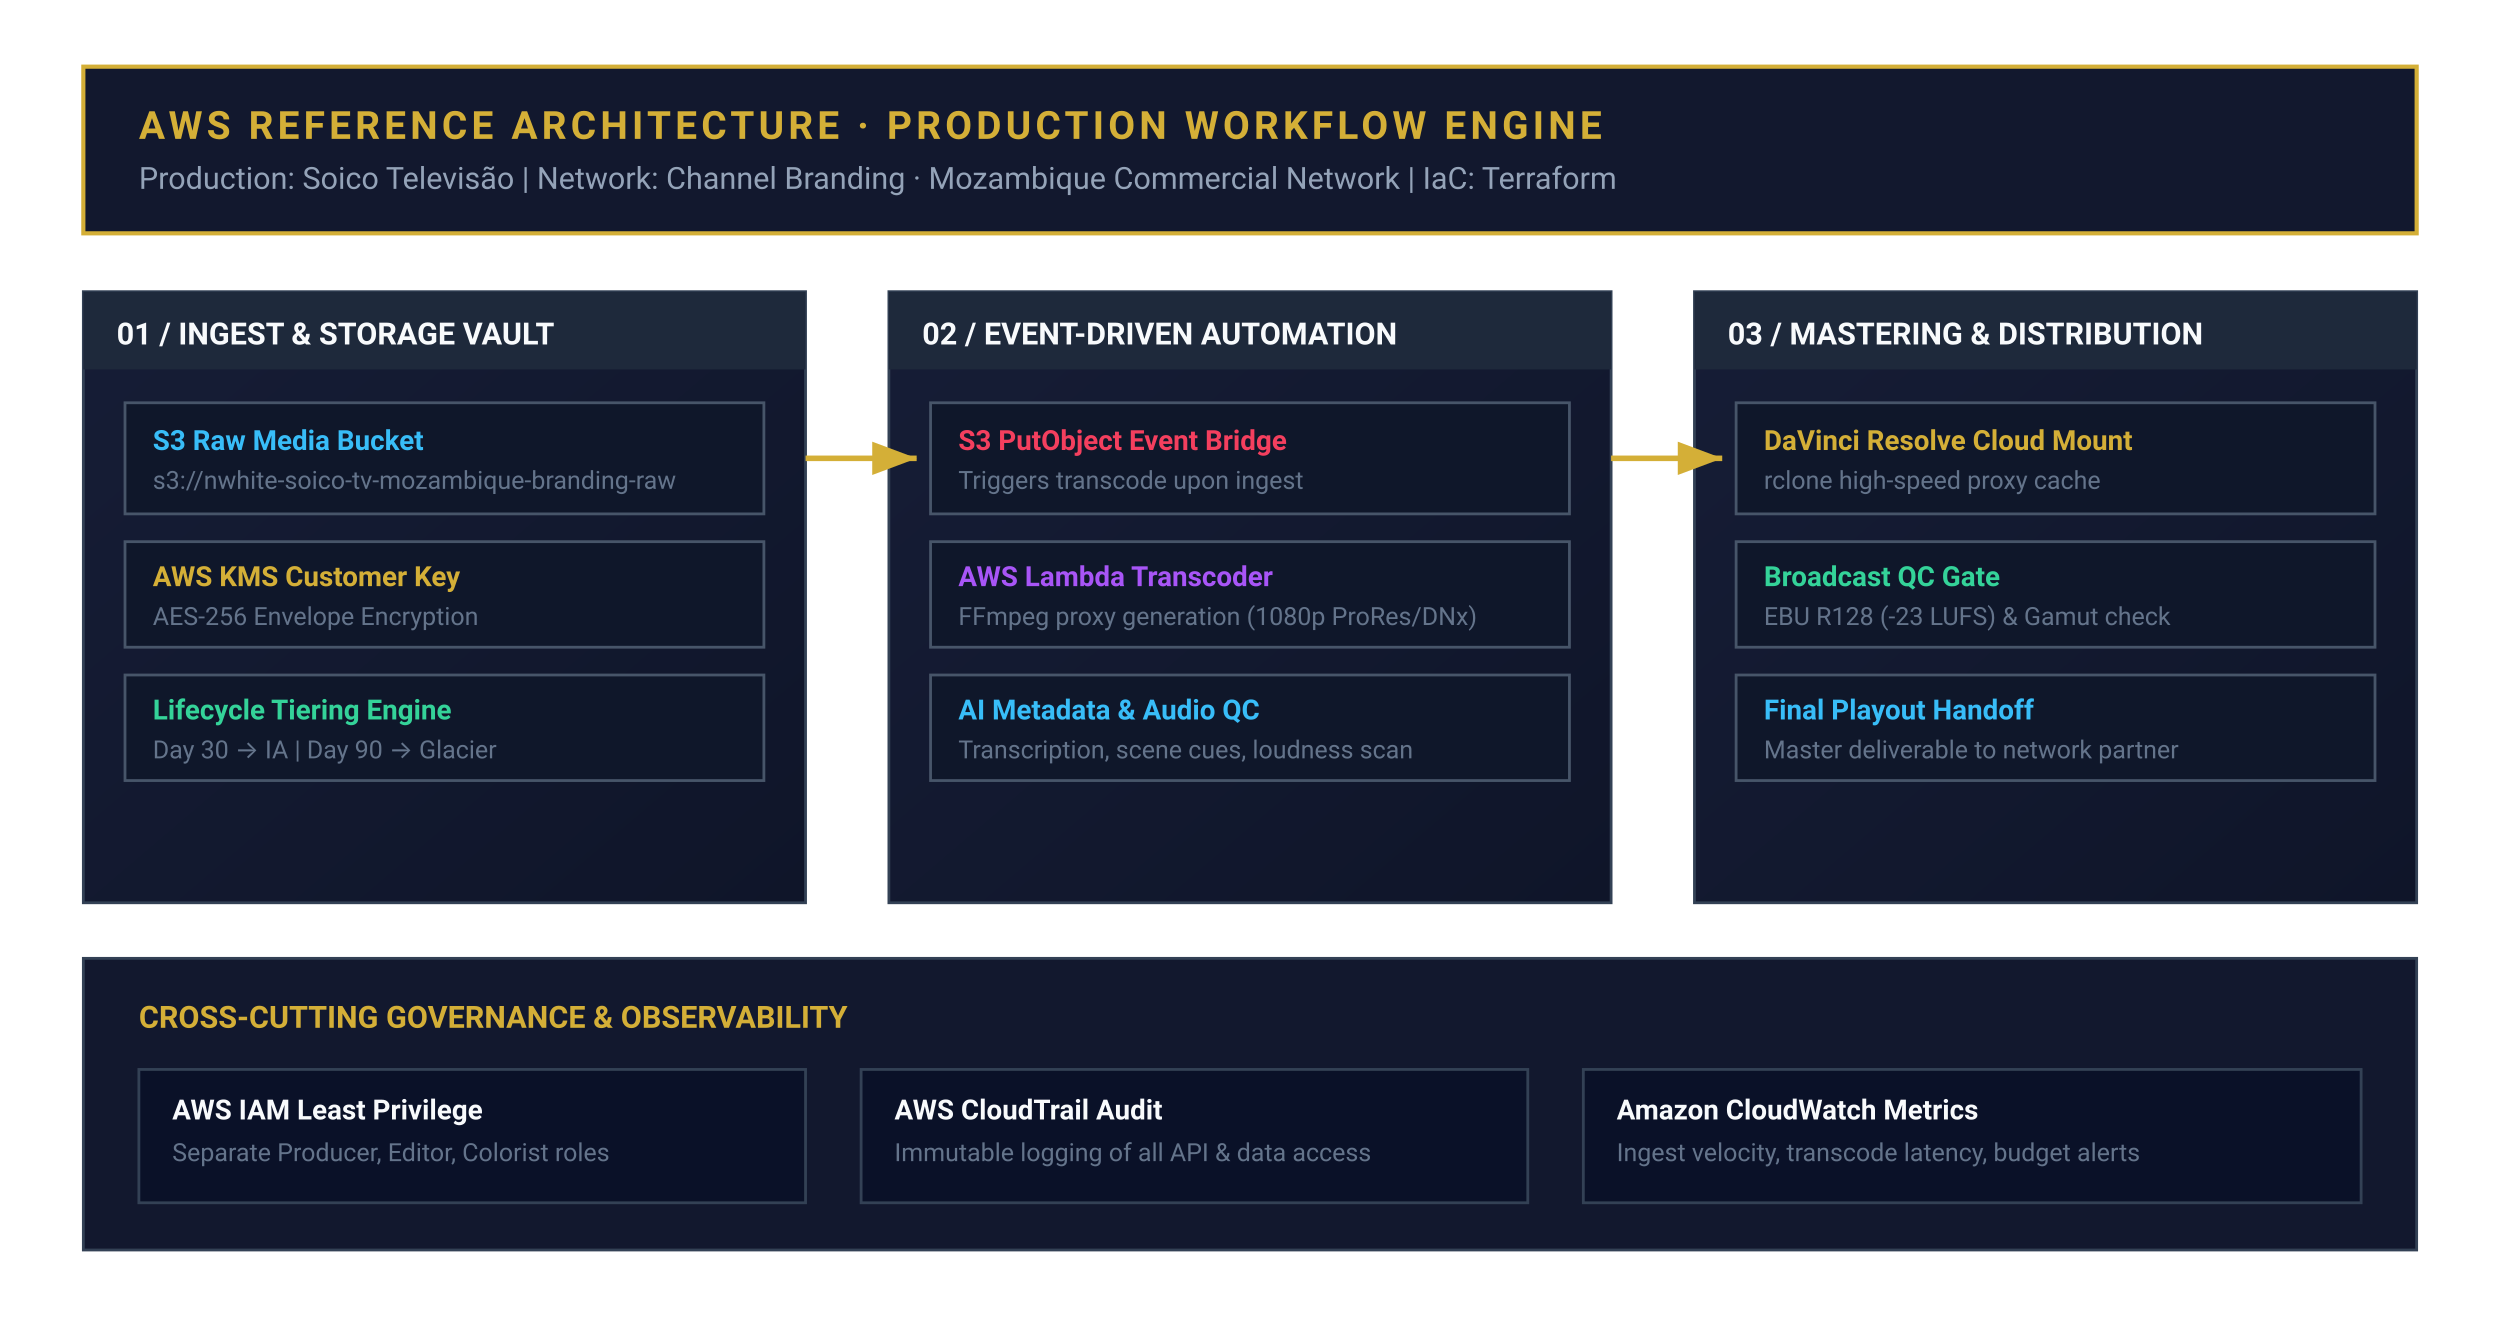
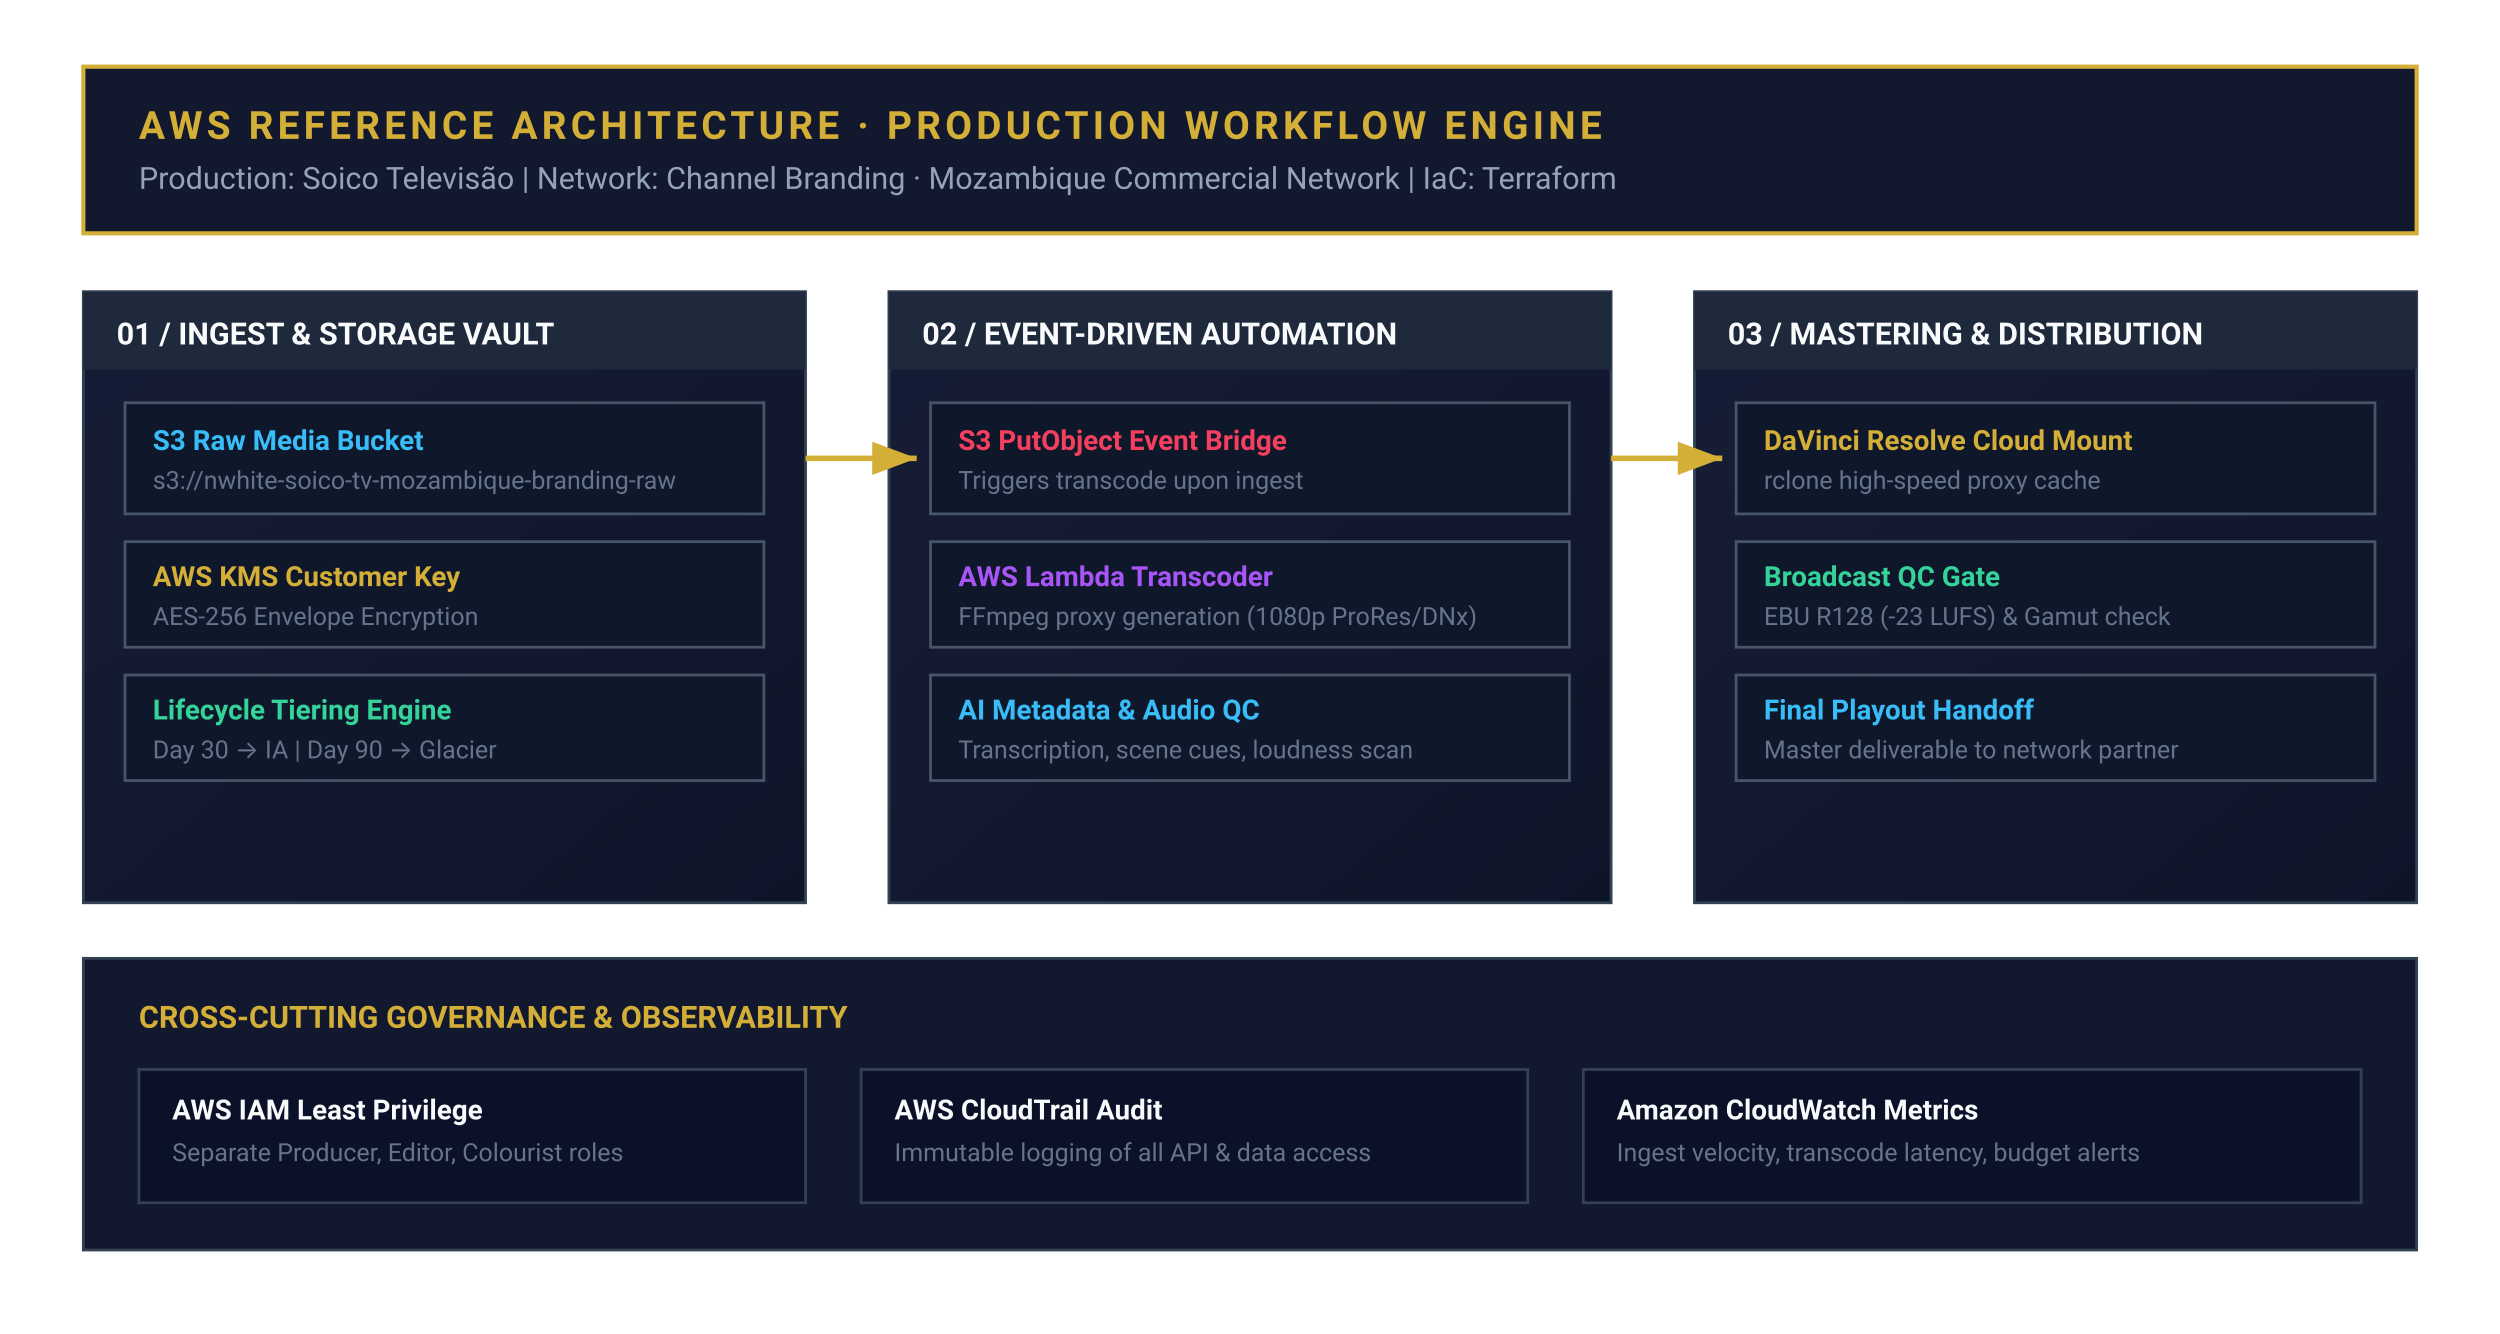
- <svg xmlns="http://www.w3.org/2000/svg" viewBox="0 0 900 480" style="background:#0a1128;font-family:system-ui,-apple-system,BlinkMacSystemFont,'Segoe UI',Roboto,sans-serif">
+ <svg xmlns="http://www.w3.org/2000/svg" width="900" height="480" viewBox="0 0 900 480" style="background:#0a1128;font-family:system-ui,-apple-system,BlinkMacSystemFont,'Segoe UI',Roboto,sans-serif">
  <defs>
    <linearGradient id="goldGrad" x1="0%" y1="0%" x2="100%" y2="100%">
      <stop offset="0%" stop-color="#D4AF37" />
      <stop offset="100%" stop-color="#AA820A" />
    </linearGradient>
    <linearGradient id="cardGrad" x1="0%" y1="0%" x2="100%" y2="100%">
      <stop offset="0%" stop-color="#161d36" />
      <stop offset="100%" stop-color="#0f1529" />
    </linearGradient>
    <marker id="arrow" markerWidth="8" markerHeight="6" refX="8" refY="3" orient="auto">
      <polygon points="0 0, 8 3, 0 6" fill="#D4AF37" />
    </marker>
  </defs>
  <rect x="30" y="24" width="840" height="60" rx="0" fill="#12182e" stroke="#D4AF37" stroke-width="1.5" />
  <text x="50" y="50" fill="#D4AF37" font-size="14" font-weight="700" letter-spacing="1.5">AWS REFERENCE ARCHITECTURE · PRODUCTION WORKFLOW ENGINE</text>
  <text x="50" y="68" fill="#94A3B8" font-size="11">Production: Soico Televisão | Network: Channel Branding · Mozambique Commercial Network | IaC: Terraform</text>
  <rect x="30" y="105" width="260" height="220" rx="0" fill="url(#cardGrad)" stroke="#334155" stroke-width="1" />
  <rect x="30" y="105" width="260" height="28" rx="0" fill="#1e293b" />
  <text x="42" y="124" fill="#F8FAFC" font-size="11" font-weight="600">01 / INGEST &amp; STORAGE VAULT</text>
  <rect x="45" y="145" width="230" height="40" rx="0" fill="#0f172a" stroke="#475569" stroke-width="1" />
  <text x="55" y="162" fill="#38BDF8" font-size="10" font-weight="600">S3 Raw Media Bucket</text>
  <text x="55" y="176" fill="#64748B" font-size="9">s3://nwhite-soico-tv-mozambique-branding-raw</text>
  <rect x="45" y="195" width="230" height="38" rx="0" fill="#0f172a" stroke="#475569" stroke-width="1" />
  <text x="55" y="211" fill="#D4AF37" font-size="10" font-weight="600">AWS KMS Customer Key</text>
  <text x="55" y="225" fill="#64748B" font-size="9">AES-256 Envelope Encryption</text>
  <rect x="45" y="243" width="230" height="38" rx="0" fill="#0f172a" stroke="#475569" stroke-width="1" />
  <text x="55" y="259" fill="#34D399" font-size="10" font-weight="600">Lifecycle Tiering Engine</text>
  <text x="55" y="273" fill="#64748B" font-size="9">Day 30 → IA | Day 90 → Glacier</text>
  <rect x="320" y="105" width="260" height="220" rx="0" fill="url(#cardGrad)" stroke="#334155" stroke-width="1" />
  <rect x="320" y="105" width="260" height="28" rx="0" fill="#1e293b" />
  <text x="332" y="124" fill="#F8FAFC" font-size="11" font-weight="600">02 / EVENT-DRIVEN AUTOMATION</text>
  <rect x="335" y="145" width="230" height="40" rx="0" fill="#0f172a" stroke="#475569" stroke-width="1" />
  <text x="345" y="162" fill="#F43F5E" font-size="10" font-weight="600">S3 PutObject Event Bridge</text>
  <text x="345" y="176" fill="#64748B" font-size="9">Triggers transcode upon ingest</text>
  <rect x="335" y="195" width="230" height="38" rx="0" fill="#0f172a" stroke="#475569" stroke-width="1" />
  <text x="345" y="211" fill="#A855F7" font-size="10" font-weight="600">AWS Lambda Transcoder</text>
  <text x="345" y="225" fill="#64748B" font-size="9">FFmpeg proxy generation (1080p ProRes/DNx)</text>
  <rect x="335" y="243" width="230" height="38" rx="0" fill="#0f172a" stroke="#475569" stroke-width="1" />
  <text x="345" y="259" fill="#38BDF8" font-size="10" font-weight="600">AI Metadata &amp; Audio QC</text>
  <text x="345" y="273" fill="#64748B" font-size="9">Transcription, scene cues, loudness scan</text>
  <rect x="610" y="105" width="260" height="220" rx="0" fill="url(#cardGrad)" stroke="#334155" stroke-width="1" />
  <rect x="610" y="105" width="260" height="28" rx="0" fill="#1e293b" />
  <text x="622" y="124" fill="#F8FAFC" font-size="11" font-weight="600">03 / MASTERING &amp; DISTRIBUTION</text>
  <rect x="625" y="145" width="230" height="40" rx="0" fill="#0f172a" stroke="#475569" stroke-width="1" />
  <text x="635" y="162" fill="#D4AF37" font-size="10" font-weight="600">DaVinci Resolve Cloud Mount</text>
  <text x="635" y="176" fill="#64748B" font-size="9">rclone high-speed proxy cache</text>
  <rect x="625" y="195" width="230" height="38" rx="0" fill="#0f172a" stroke="#475569" stroke-width="1" />
  <text x="635" y="211" fill="#34D399" font-size="10" font-weight="600">Broadcast QC Gate</text>
  <text x="635" y="225" fill="#64748B" font-size="9">EBU R128 (-23 LUFS) &amp; Gamut check</text>
  <rect x="625" y="243" width="230" height="38" rx="0" fill="#0f172a" stroke="#475569" stroke-width="1" />
  <text x="635" y="259" fill="#38BDF8" font-size="10" font-weight="600">Final Playout Handoff</text>
  <text x="635" y="273" fill="#64748B" font-size="9">Master deliverable to network partner</text>
  <line x1="290" y1="165" x2="330" y2="165" stroke="#D4AF37" stroke-width="2" marker-end="url(#arrow)" />
  <line x1="580" y1="165" x2="620" y2="165" stroke="#D4AF37" stroke-width="2" marker-end="url(#arrow)" />
  <rect x="30" y="345" width="840" height="105" rx="0" fill="#12182e" stroke="#334155" stroke-width="1" />
  <text x="50" y="370" fill="#D4AF37" font-size="11" font-weight="700">CROSS-CUTTING GOVERNANCE &amp; OBSERVABILITY</text>
  <rect x="50" y="385" width="240" height="48" rx="0" fill="#0a1128" stroke="#334155" stroke-width="1" />
  <text x="62" y="403" fill="#F8FAFC" font-size="10" font-weight="600">AWS IAM Least Privilege</text>
-   <text x="62" y="418" fill="#64748B" font-size="9">Separate Producer, Editor, Colorist roles</text>
+   <text x="62" y="418" fill="#64748B" font-size="9">Separate Producer, Editor, Colourist roles</text>
  <rect x="310" y="385" width="240" height="48" rx="0" fill="#0a1128" stroke="#334155" stroke-width="1" />
  <text x="322" y="403" fill="#F8FAFC" font-size="10" font-weight="600">AWS CloudTrail Audit</text>
  <text x="322" y="418" fill="#64748B" font-size="9">Immutable logging of all API &amp; data access</text>
  <rect x="570" y="385" width="280" height="48" rx="0" fill="#0a1128" stroke="#334155" stroke-width="1" />
  <text x="582" y="403" fill="#F8FAFC" font-size="10" font-weight="600">Amazon CloudWatch Metrics</text>
  <text x="582" y="418" fill="#64748B" font-size="9">Ingest velocity, transcode latency, budget alerts</text>
</svg>
